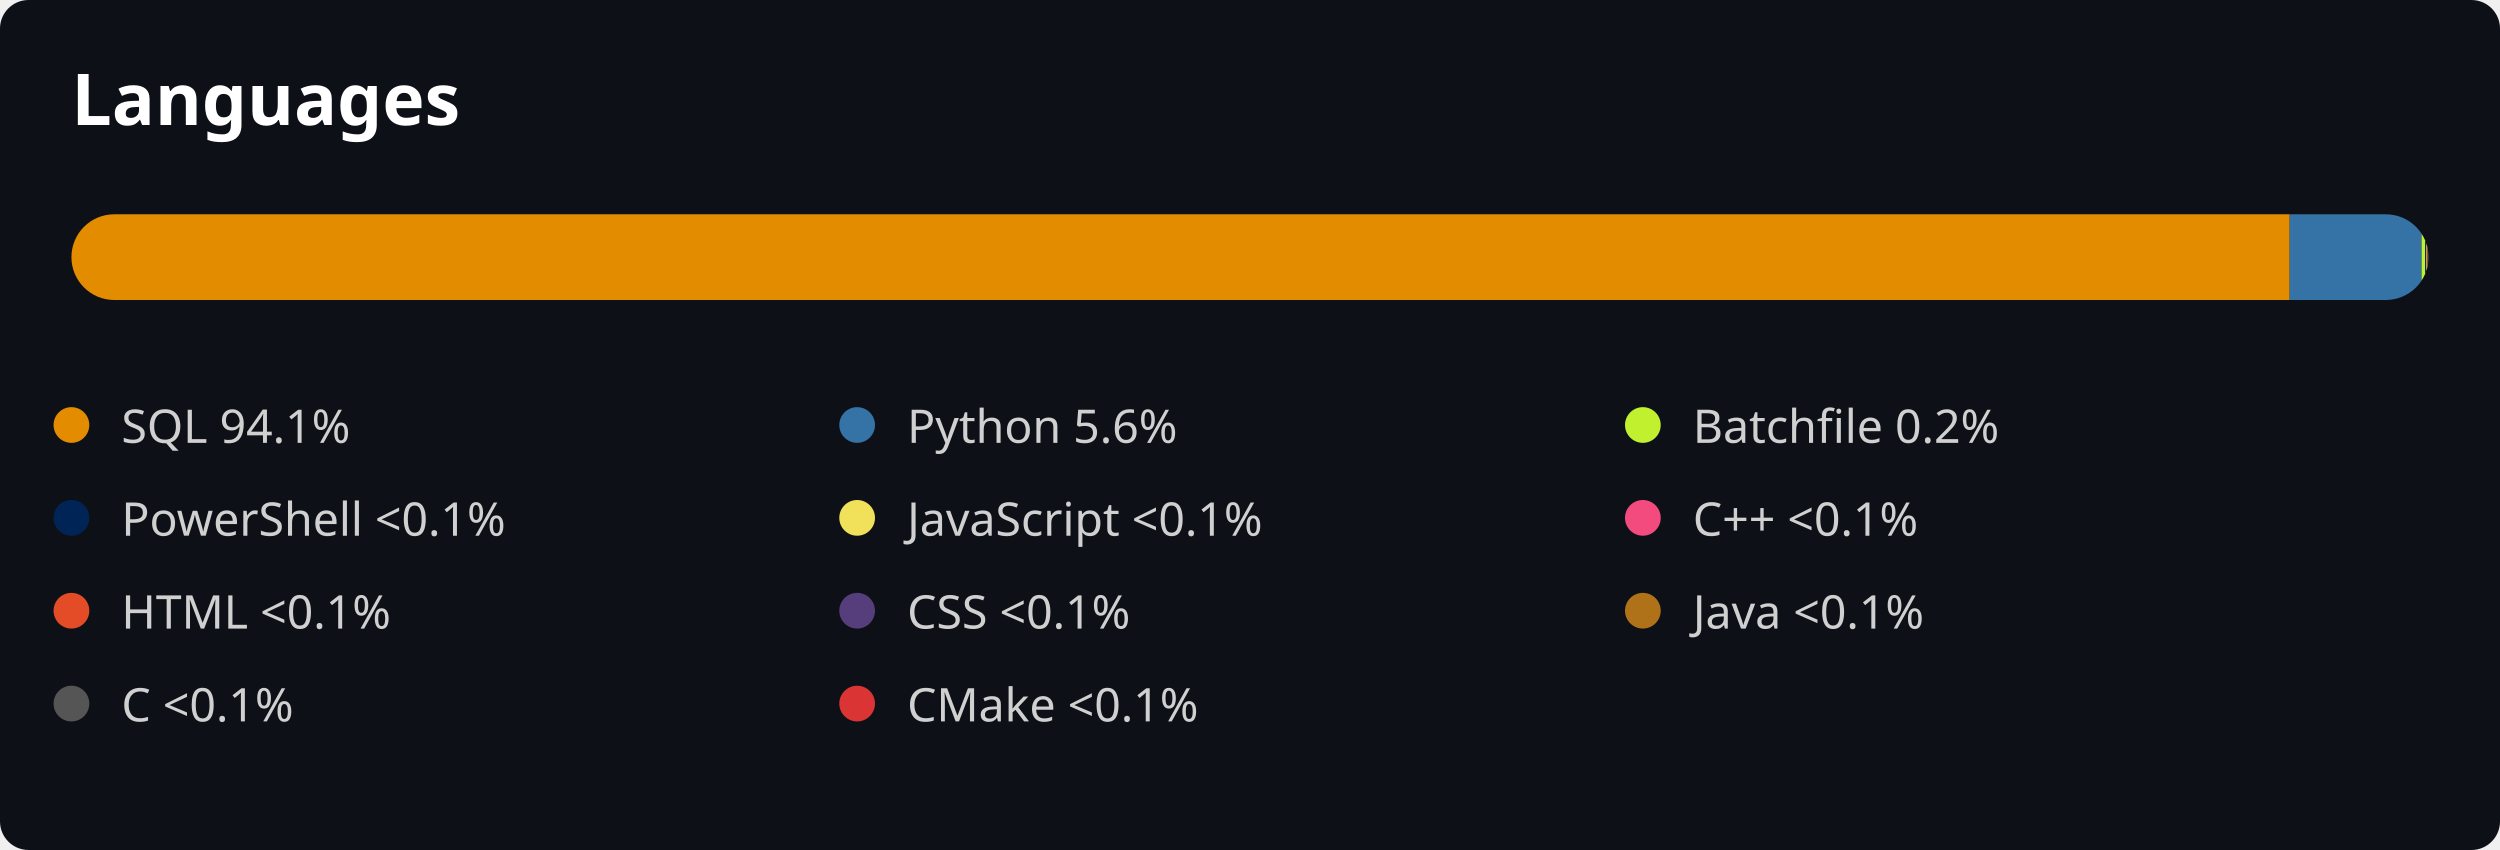
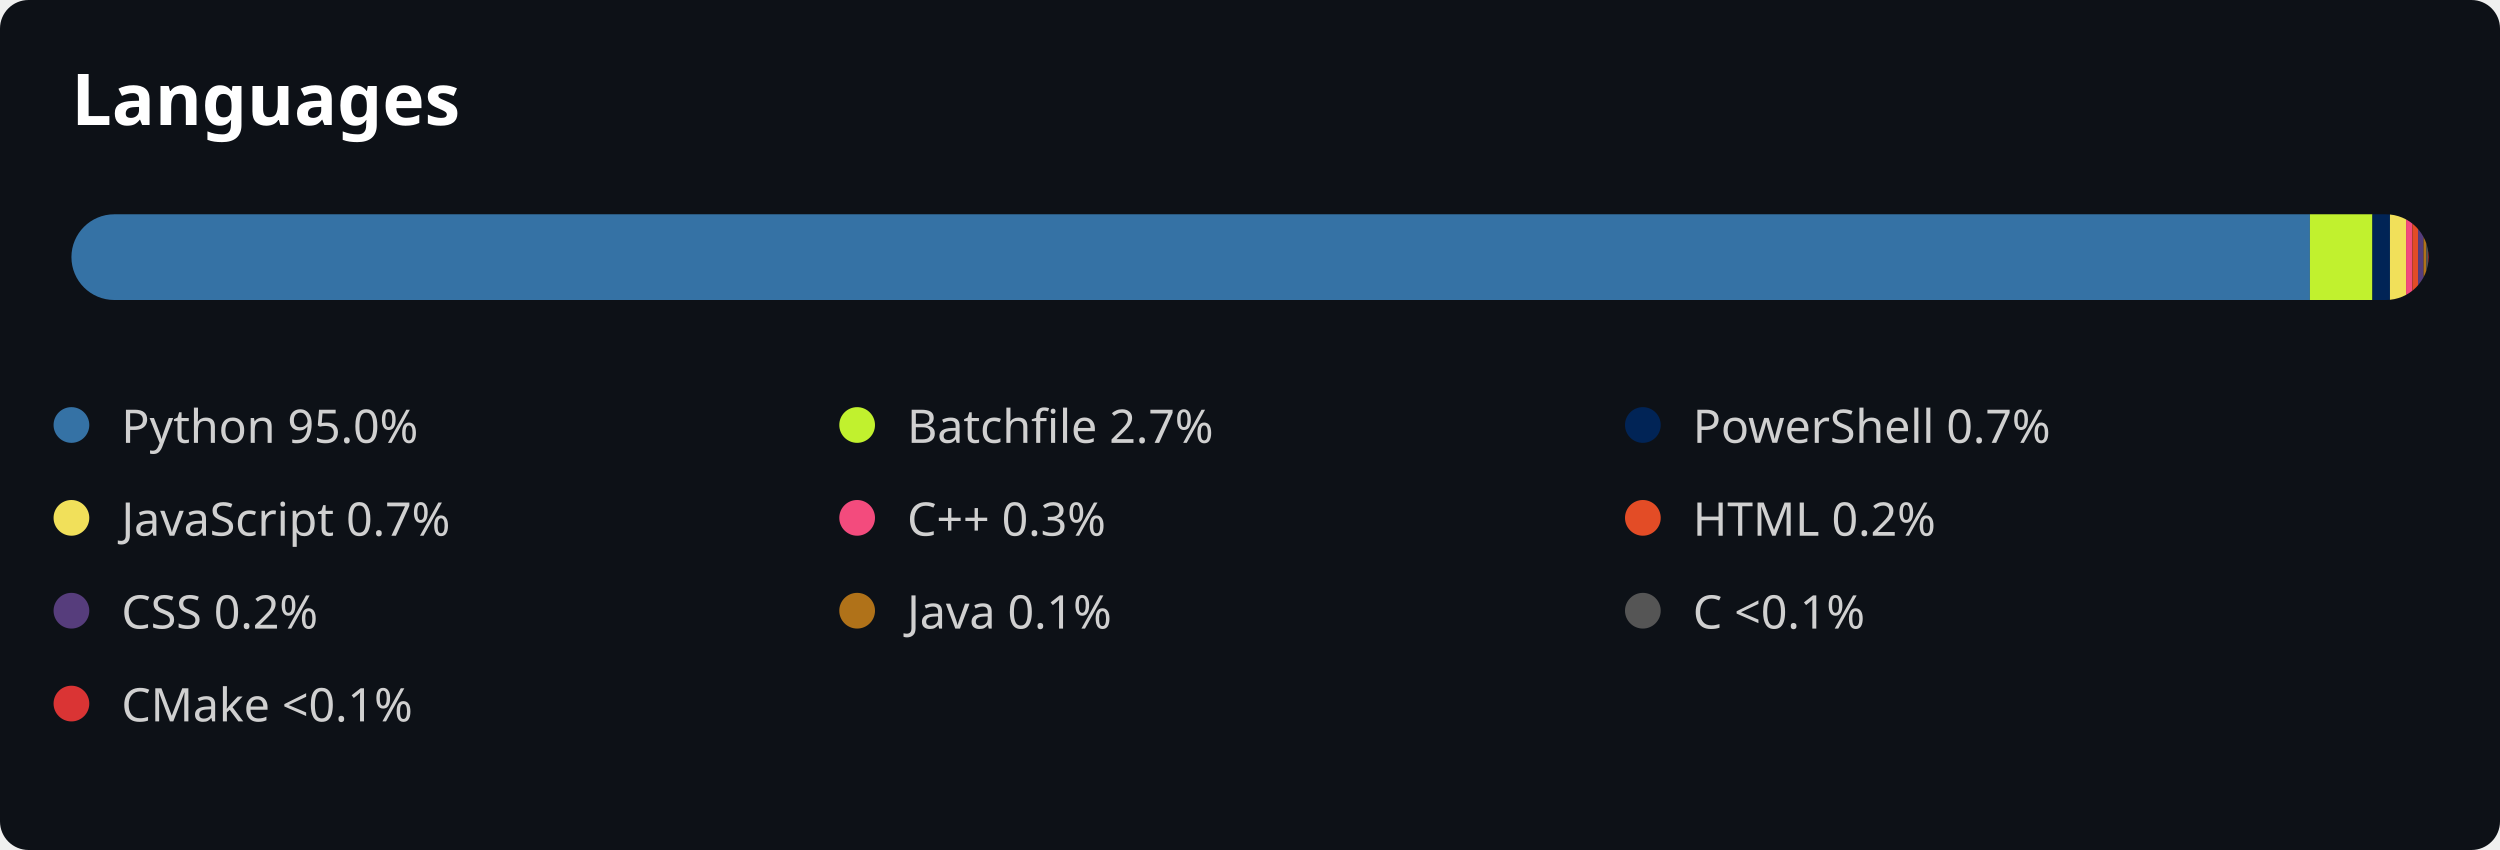
<svg xmlns="http://www.w3.org/2000/svg" width="700" height="238" viewBox="0 0 700 238">
  <style>
    .title { font: 600 20px 'Segoe UI', Ubuntu, Sans-Serif; fill: #ffffff; }
    .legend-text { font: 400 13px 'Segoe UI', Ubuntu, Sans-Serif; fill: #d0d0d0; }
  </style>
  <rect width="100%" height="100%" rx="8" fill="#0d1117" />
  <text x="20" y="35" class="title">Languages</text>
  <clipPath id="barClip">
    <rect x="20" y="60" width="660" height="24" rx="12.0" />
  </clipPath>
  <g clip-path="url(#barClip)">
-     <rect x="20.00" y="60" width="621.11" height="24" fill="#e38c00" />
-     <rect x="641.11" y="60" width="36.93" height="24" fill="#3572A5" />
-     <rect x="678.04" y="60" width="1.03" height="24" fill="#C1F12E" />
-     <rect x="679.07" y="60" width="0.29" height="24" fill="#012456" />
-     <rect x="679.36" y="60" width="0.27" height="24" fill="#f1e05a" />
-     <rect x="679.63" y="60" width="0.10" height="24" fill="#f34b7d" />
-     <rect x="679.73" y="60" width="0.09" height="24" fill="#e34c26" />
-     <rect x="679.83" y="60" width="0.09" height="24" fill="#563d7c" />
-     <rect x="679.92" y="60" width="0.04" height="24" fill="#b07219" />
-     <rect x="679.96" y="60" width="0.03" height="24" fill="#555555" />
-     <rect x="679.99" y="60" width="0.01" height="24" fill="#DA3434" />
+     <rect x="20.00" y="60" width="626.78" height="24" fill="#3572A5" />
+     <rect x="646.78" y="60" width="17.50" height="24" fill="#C1F12E" />
+     <rect x="664.28" y="60" width="4.91" height="24" fill="#012456" />
+     <rect x="669.19" y="60" width="4.52" height="24" fill="#f1e05a" />
+     <rect x="673.70" y="60" width="1.75" height="24" fill="#f34b7d" />
+     <rect x="675.46" y="60" width="1.59" height="24" fill="#e34c26" />
+     <rect x="677.05" y="60" width="1.54" height="24" fill="#563d7c" />
+     <rect x="678.59" y="60" width="0.76" height="24" fill="#b07219" />
+     <rect x="679.35" y="60" width="0.50" height="24" fill="#555555" />
+     <rect x="679.85" y="60" width="0.15" height="24" fill="#DA3434" />
  </g>
-   <circle cx="20" cy="119" r="5" fill="#e38c00" />
-   <text x="34" y="124" class="legend-text">SQL 94.1%</text>
-   <circle cx="240" cy="119" r="5" fill="#3572A5" />
-   <text x="254" y="124" class="legend-text">Python 5.6%</text>
-   <circle cx="460" cy="119" r="5" fill="#C1F12E" />
-   <text x="474" y="124" class="legend-text">Batchfile 0.2%</text>
-   <circle cx="20" cy="145" r="5" fill="#012456" />
-   <text x="34" y="150" class="legend-text">PowerShell &lt;0.1%</text>
-   <circle cx="240" cy="145" r="5" fill="#f1e05a" />
-   <text x="254" y="150" class="legend-text">JavaScript &lt;0.1%</text>
-   <circle cx="460" cy="145" r="5" fill="#f34b7d" />
-   <text x="474" y="150" class="legend-text">C++ &lt;0.1%</text>
-   <circle cx="20" cy="171" r="5" fill="#e34c26" />
-   <text x="34" y="176" class="legend-text">HTML &lt;0.1%</text>
-   <circle cx="240" cy="171" r="5" fill="#563d7c" />
-   <text x="254" y="176" class="legend-text">CSS &lt;0.1%</text>
-   <circle cx="460" cy="171" r="5" fill="#b07219" />
-   <text x="474" y="176" class="legend-text">Java &lt;0.1%</text>
-   <circle cx="20" cy="197" r="5" fill="#555555" />
-   <text x="34" y="202" class="legend-text">C &lt;0.1%</text>
-   <circle cx="240" cy="197" r="5" fill="#DA3434" />
-   <text x="254" y="202" class="legend-text">CMake &lt;0.1%</text>
+   <circle cx="20" cy="119" r="5" fill="#3572A5" />
+   <text x="34" y="124" class="legend-text">Python 95.0%</text>
+   <circle cx="240" cy="119" r="5" fill="#C1F12E" />
+   <text x="254" y="124" class="legend-text">Batchfile 2.7%</text>
+   <circle cx="460" cy="119" r="5" fill="#012456" />
+   <text x="474" y="124" class="legend-text">PowerShell 0.7%</text>
+   <circle cx="20" cy="145" r="5" fill="#f1e05a" />
+   <text x="34" y="150" class="legend-text">JavaScript 0.7%</text>
+   <circle cx="240" cy="145" r="5" fill="#f34b7d" />
+   <text x="254" y="150" class="legend-text">C++ 0.3%</text>
+   <circle cx="460" cy="145" r="5" fill="#e34c26" />
+   <text x="474" y="150" class="legend-text">HTML 0.2%</text>
+   <circle cx="20" cy="171" r="5" fill="#563d7c" />
+   <text x="34" y="176" class="legend-text">CSS 0.2%</text>
+   <circle cx="240" cy="171" r="5" fill="#b07219" />
+   <text x="254" y="176" class="legend-text">Java 0.1%</text>
+   <circle cx="460" cy="171" r="5" fill="#555555" />
+   <text x="474" y="176" class="legend-text">C &lt;0.1%</text>
+   <circle cx="20" cy="197" r="5" fill="#DA3434" />
+   <text x="34" y="202" class="legend-text">CMake &lt;0.1%</text>
</svg>
